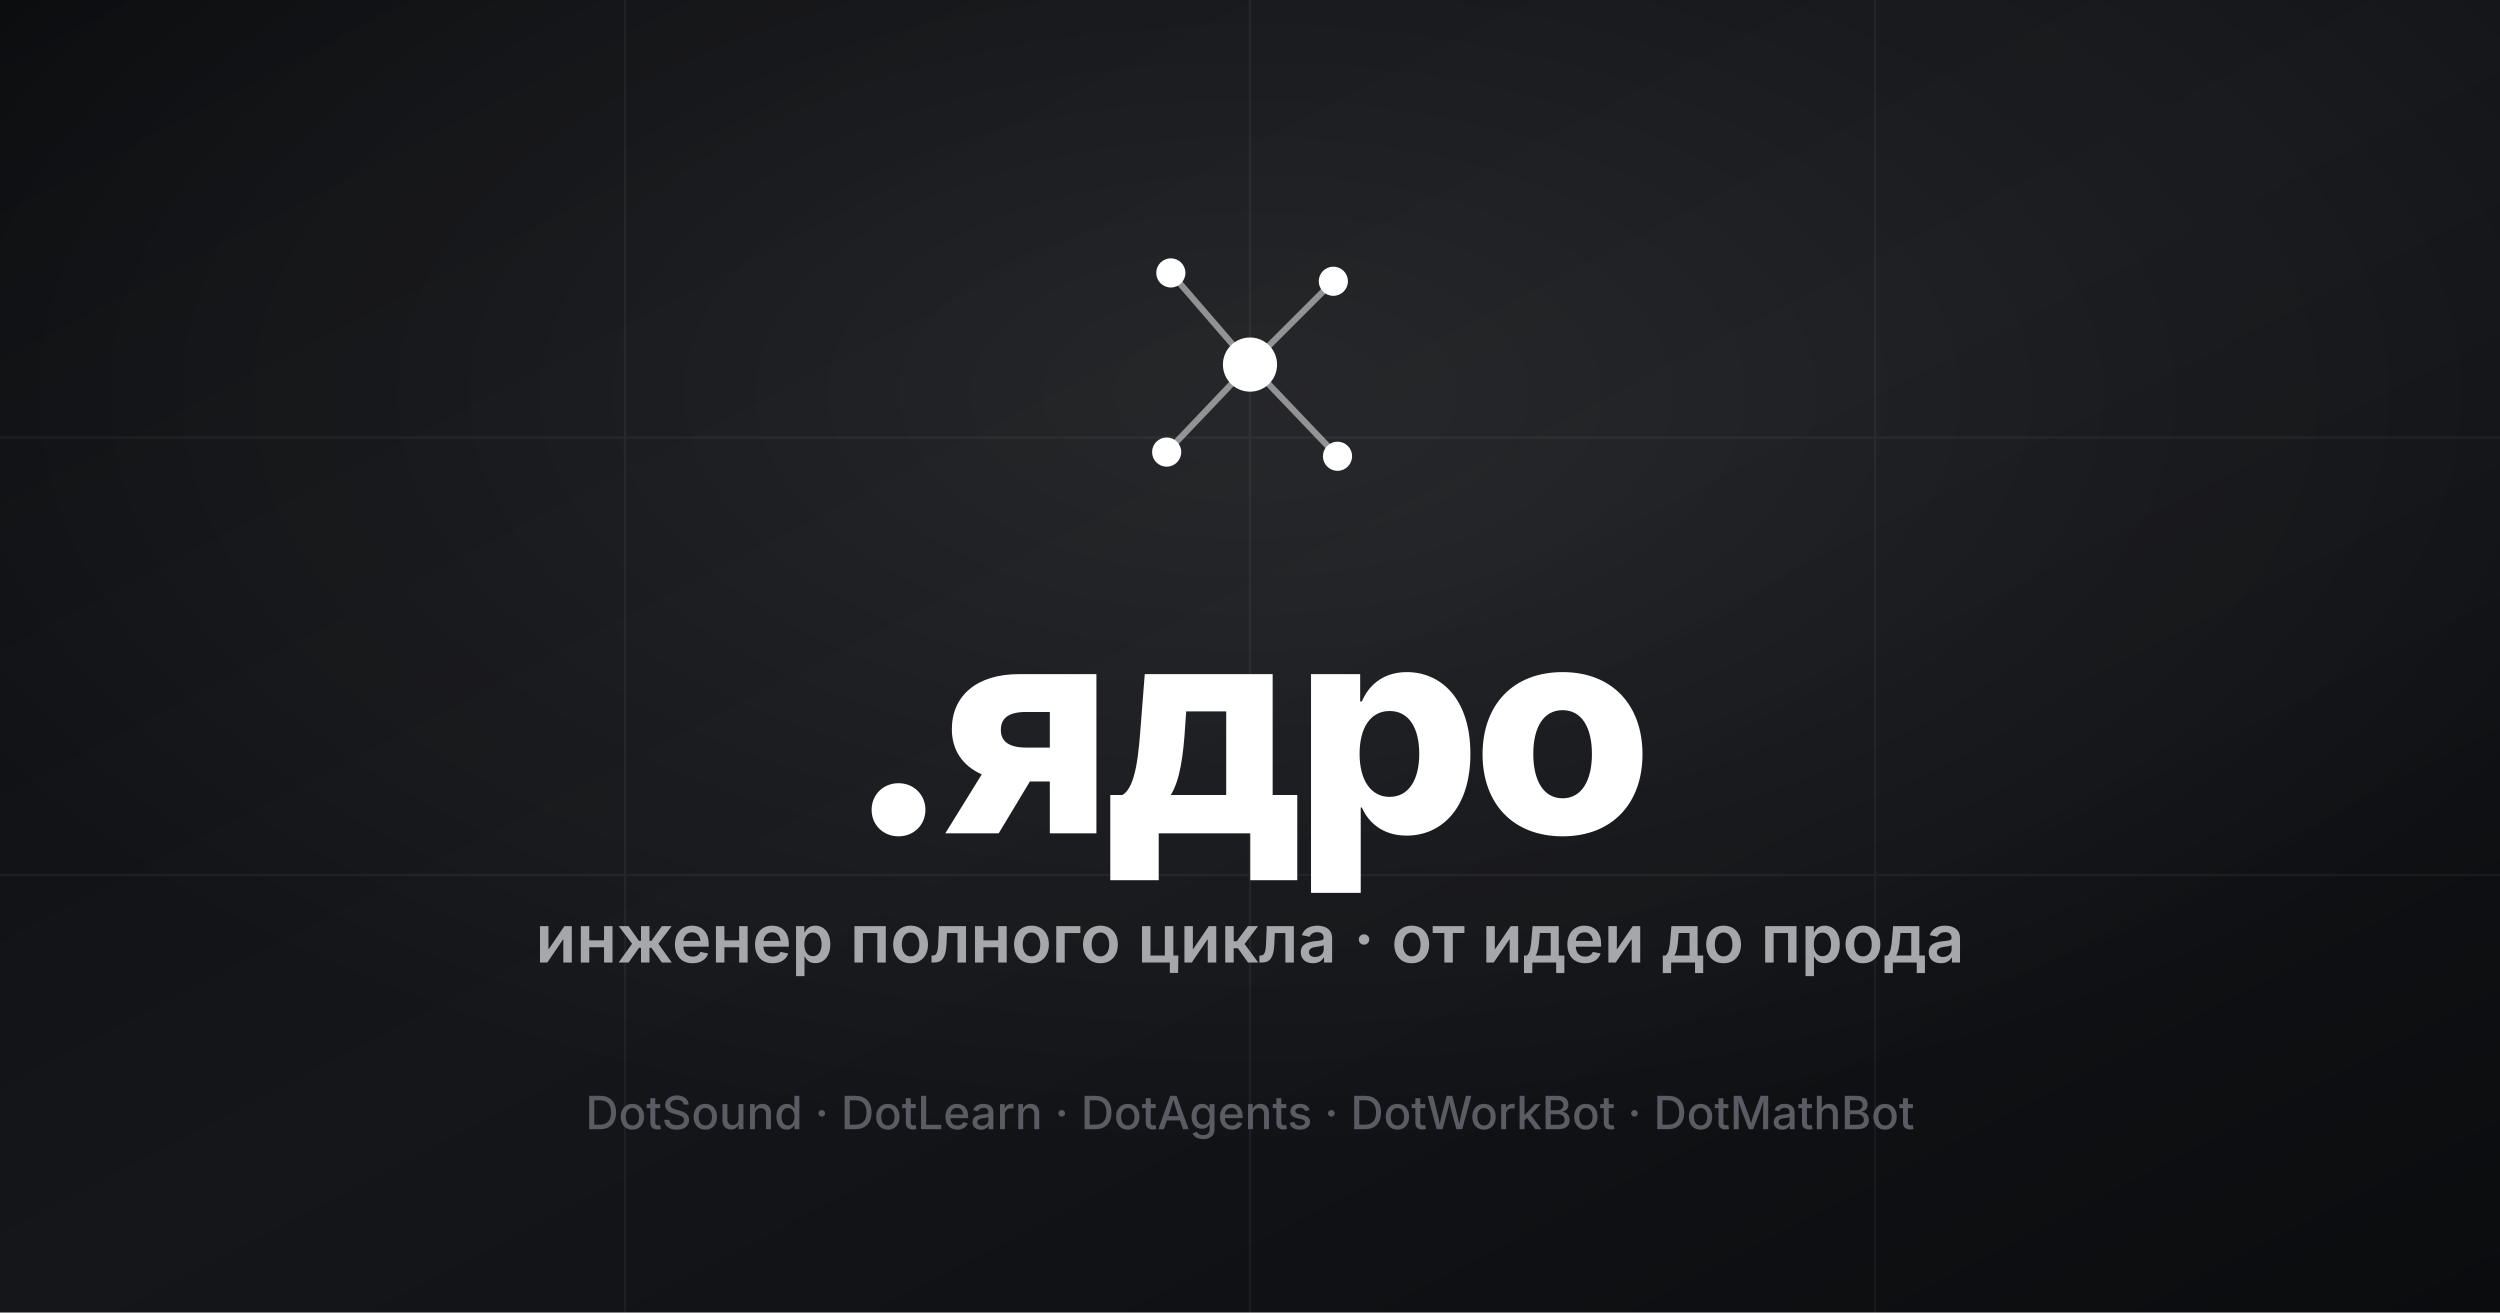
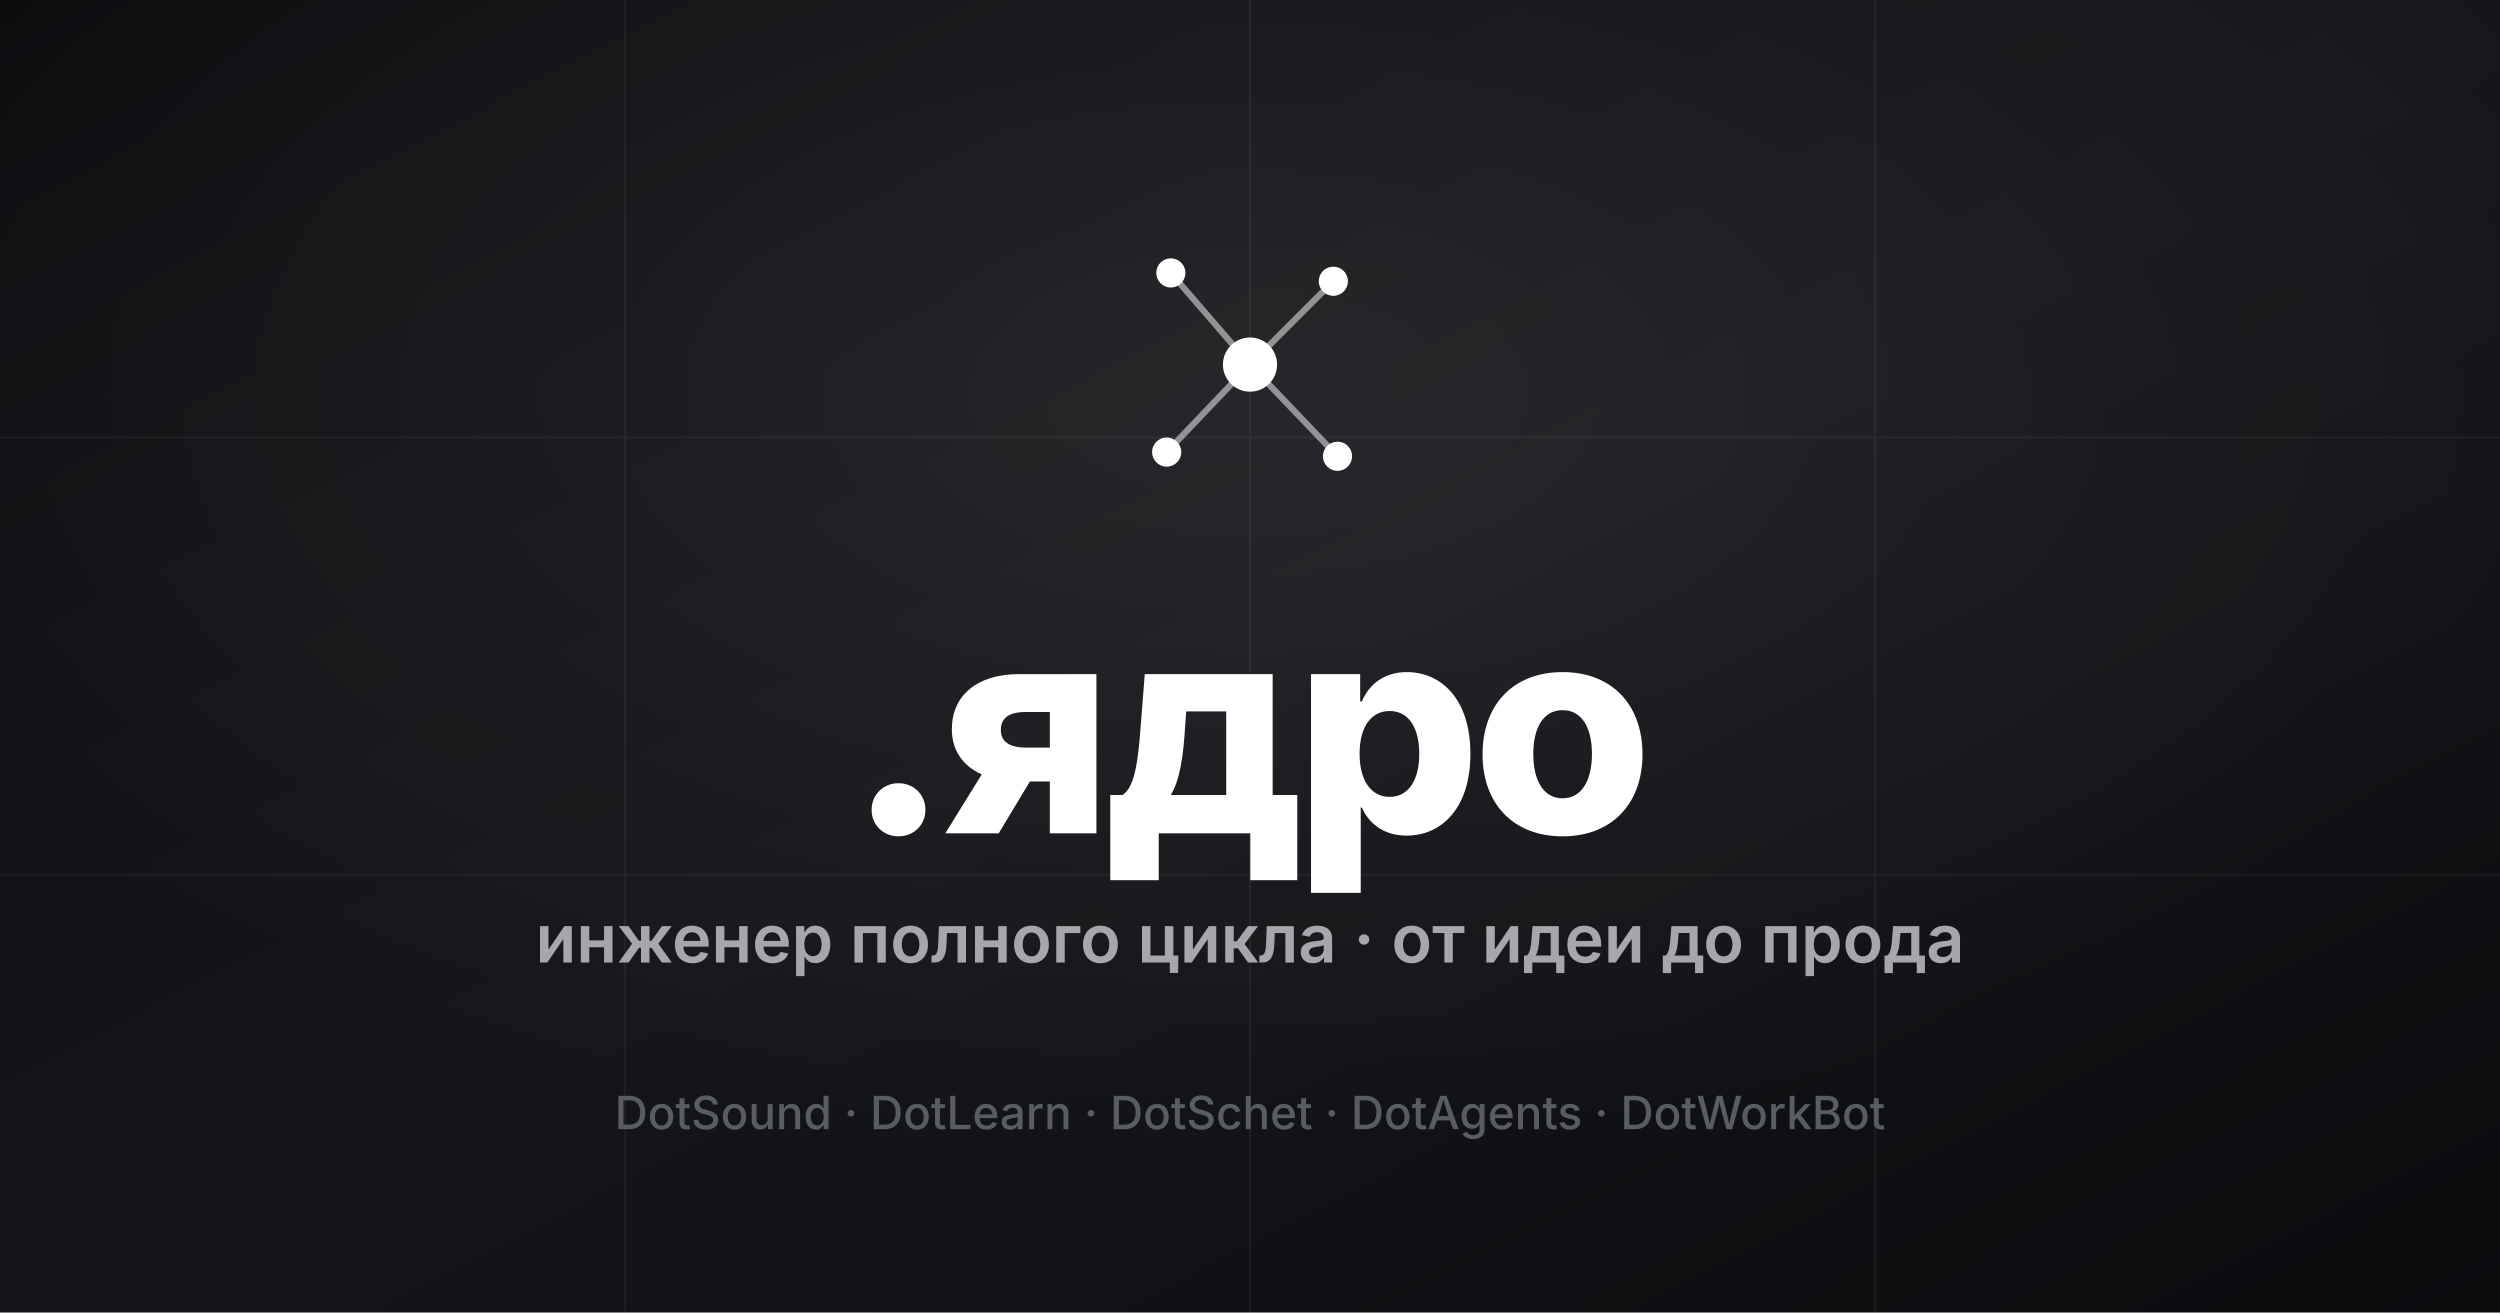
<svg xmlns="http://www.w3.org/2000/svg" width="1200" height="630" viewBox="0 0 1200 630" role="img" aria-labelledby="t d">
  <defs>
    <linearGradient id="bg" x1="0" y1="0" x2="1" y2="1">
      <stop offset="0" stop-color="#0c0d0f" />
      <stop offset="0.5" stop-color="#14161a" />
      <stop offset="1" stop-color="#0b0c0e" />
    </linearGradient>
    <radialGradient id="glow" cx="50%" cy="30%" r="58%">
      <stop offset="0" stop-color="#ffffff" stop-opacity="0.08" />
      <stop offset="1" stop-color="#ffffff" stop-opacity="0" />
    </radialGradient>
  </defs>
  <rect width="1200" height="630" fill="url(#bg)" />
  <rect width="1200" height="630" fill="url(#glow)" />
  <g opacity="0.05" stroke="#ffffff" stroke-width="1">
    <path d="M0 210 H1200 M0 420 H1200 M300 0 V630 M600 0 V630 M900 0 V630" />
  </g>
  <g stroke="#ffffff" stroke-linecap="round" stroke-opacity="0.5" stroke-width="3">
    <line x1="600" y1="175" x2="562" y2="131" />
    <line x1="600" y1="175" x2="640" y2="135" />
    <line x1="600" y1="175" x2="642" y2="219" />
    <line x1="600" y1="175" x2="560" y2="217" />
  </g>
  <g fill="#ffffff">
    <circle cx="600" cy="175" r="13" />
    <circle cx="562" cy="131" r="7" />
    <circle cx="640" cy="135" r="7" />
    <circle cx="642" cy="219" r="7" />
    <circle cx="560" cy="217" r="7" />
  </g>
  <text x="600" y="400" text-anchor="middle" font-family="Inter, Arial, sans-serif" font-weight="800" font-size="140" fill="#ffffff" letter-spacing="-4">.ядро</text>
  <text x="600" y="462" text-anchor="middle" font-family="Inter, Arial, sans-serif" font-weight="600" font-size="32" fill="#a6a7ab">инженер полного цикла · от идеи до прода</text>
-   <text x="600" y="542" text-anchor="middle" font-family="Inter, Arial, sans-serif" font-weight="500" font-size="22" fill="#5a5c63">DotSound · DotLearn · DotAgents · DotWorkBot · DotMathBot</text>
+   <text x="600" y="542" text-anchor="middle" font-family="Inter, Arial, sans-serif" font-weight="500" font-size="22" fill="#5a5c63">DotSound · DotLearn · DotSchet · DotAgents · DotWorkBot</text>
</svg>
